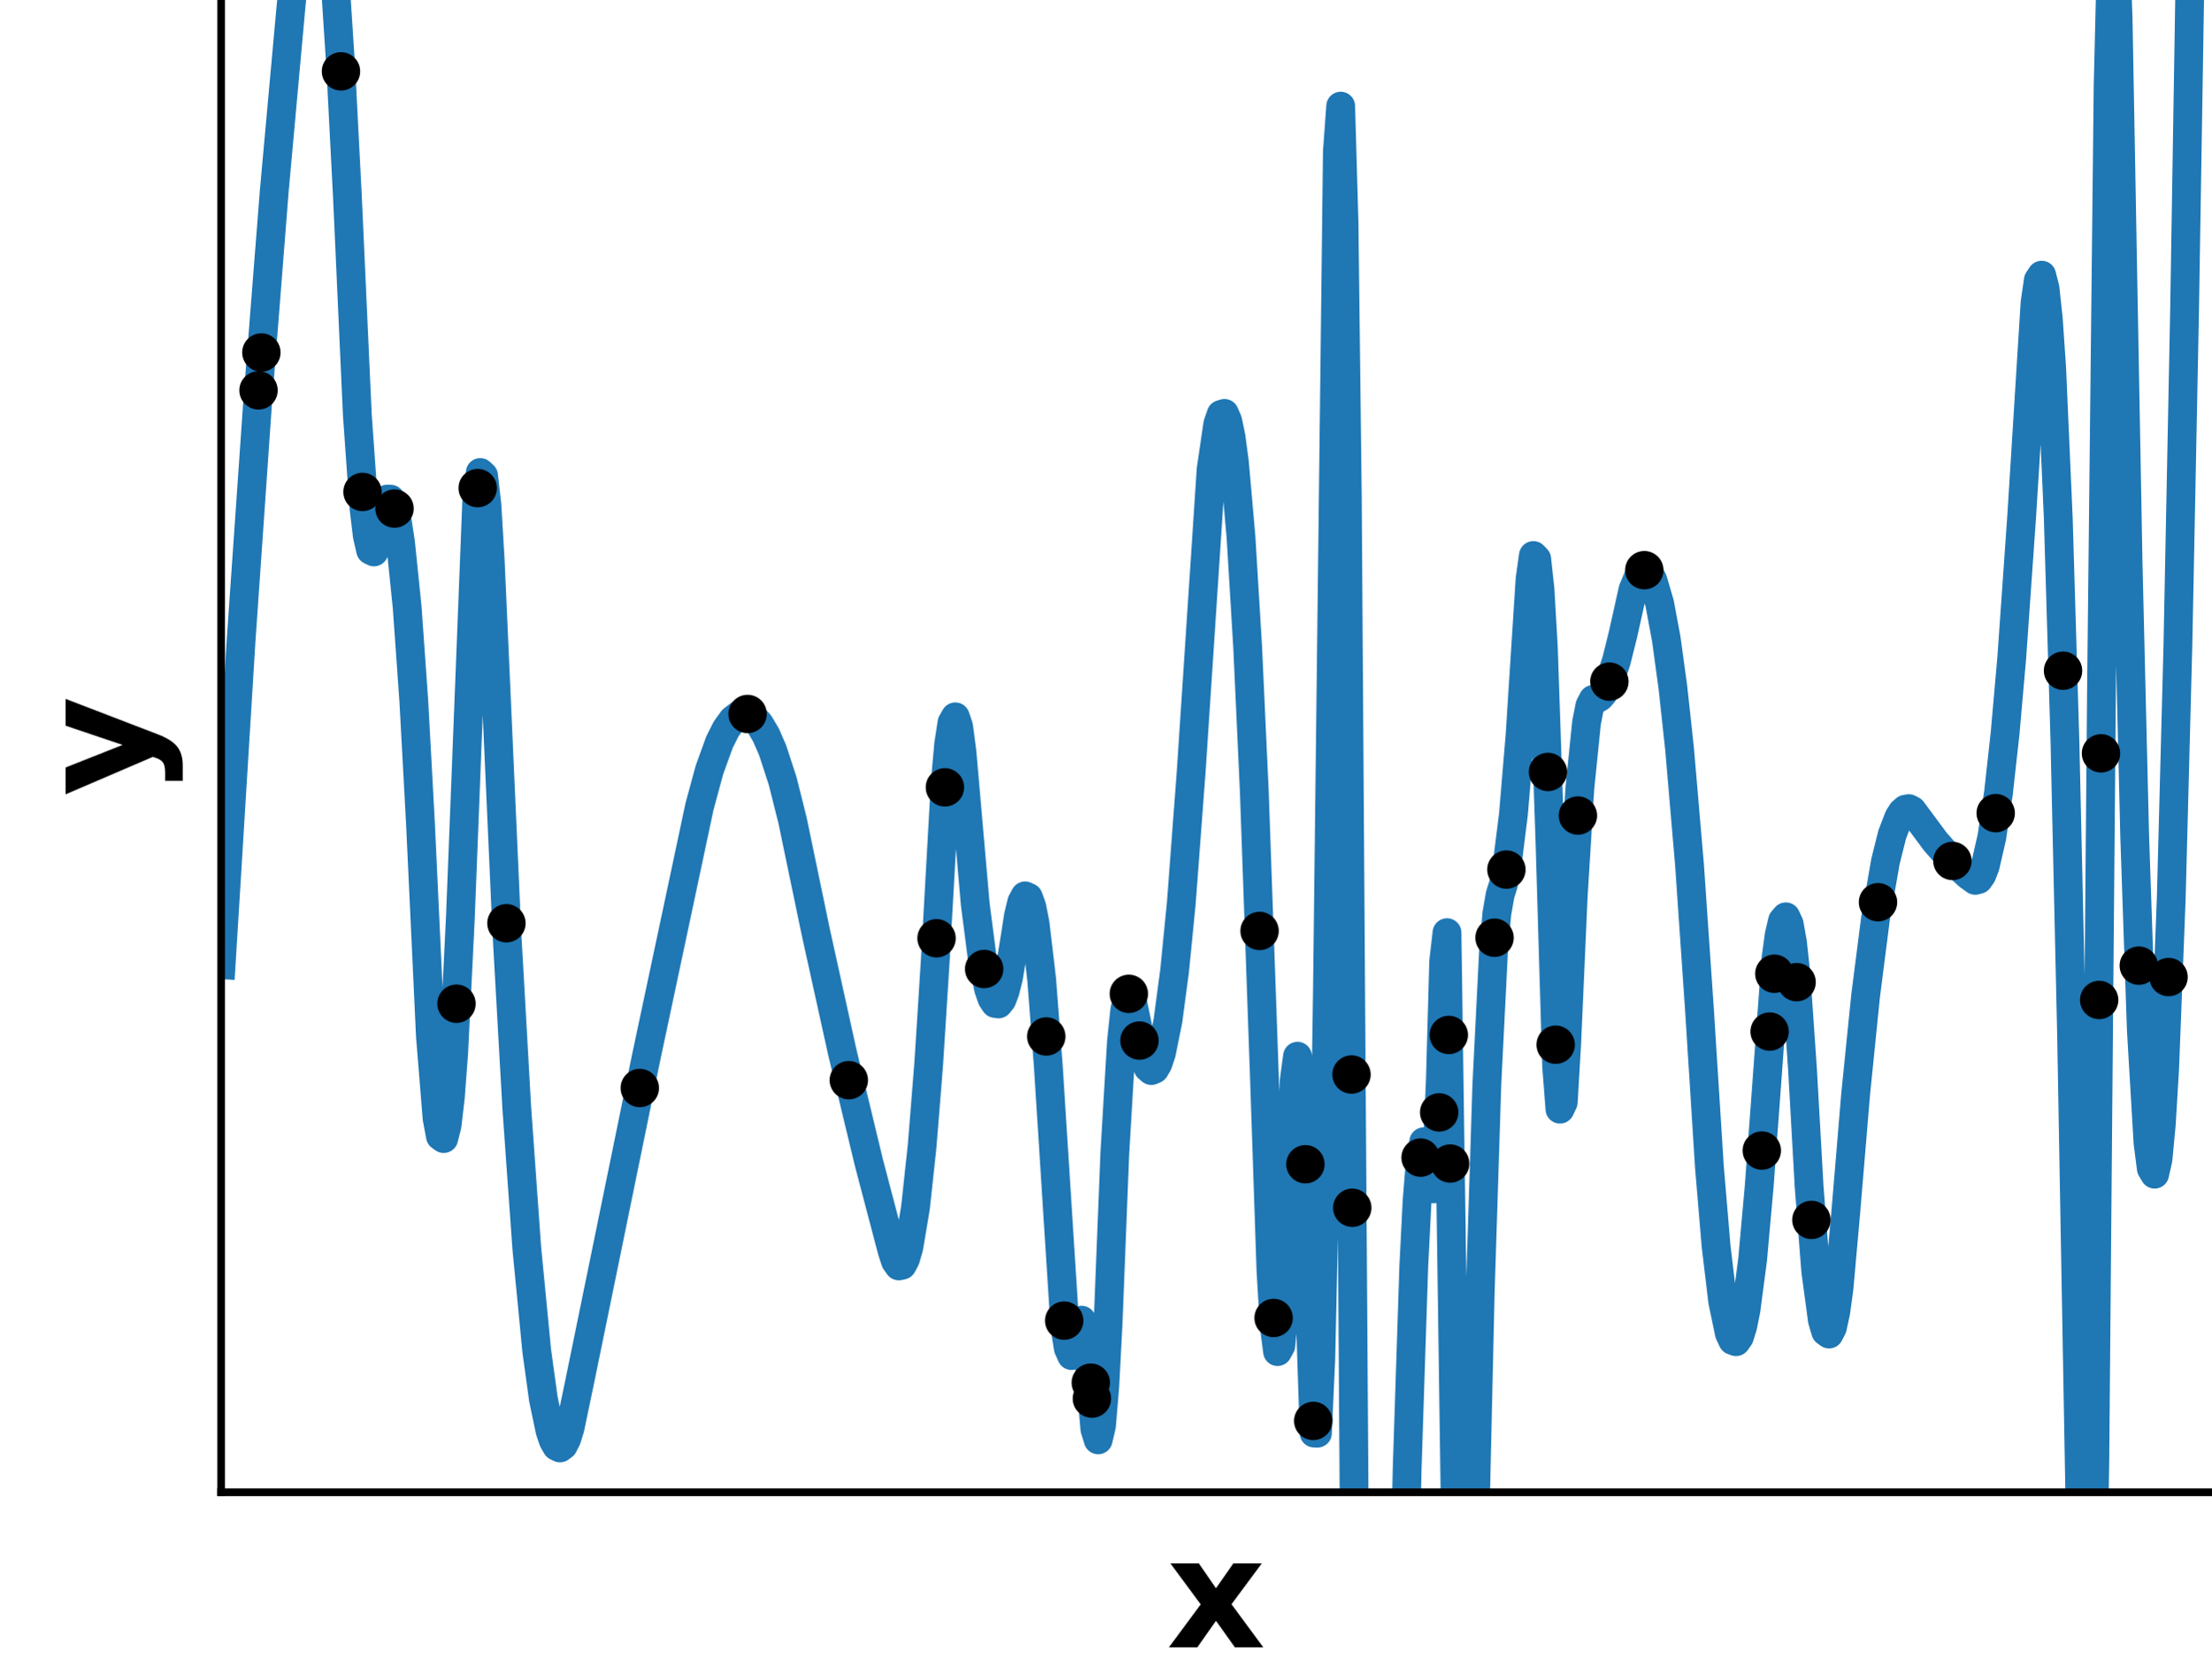
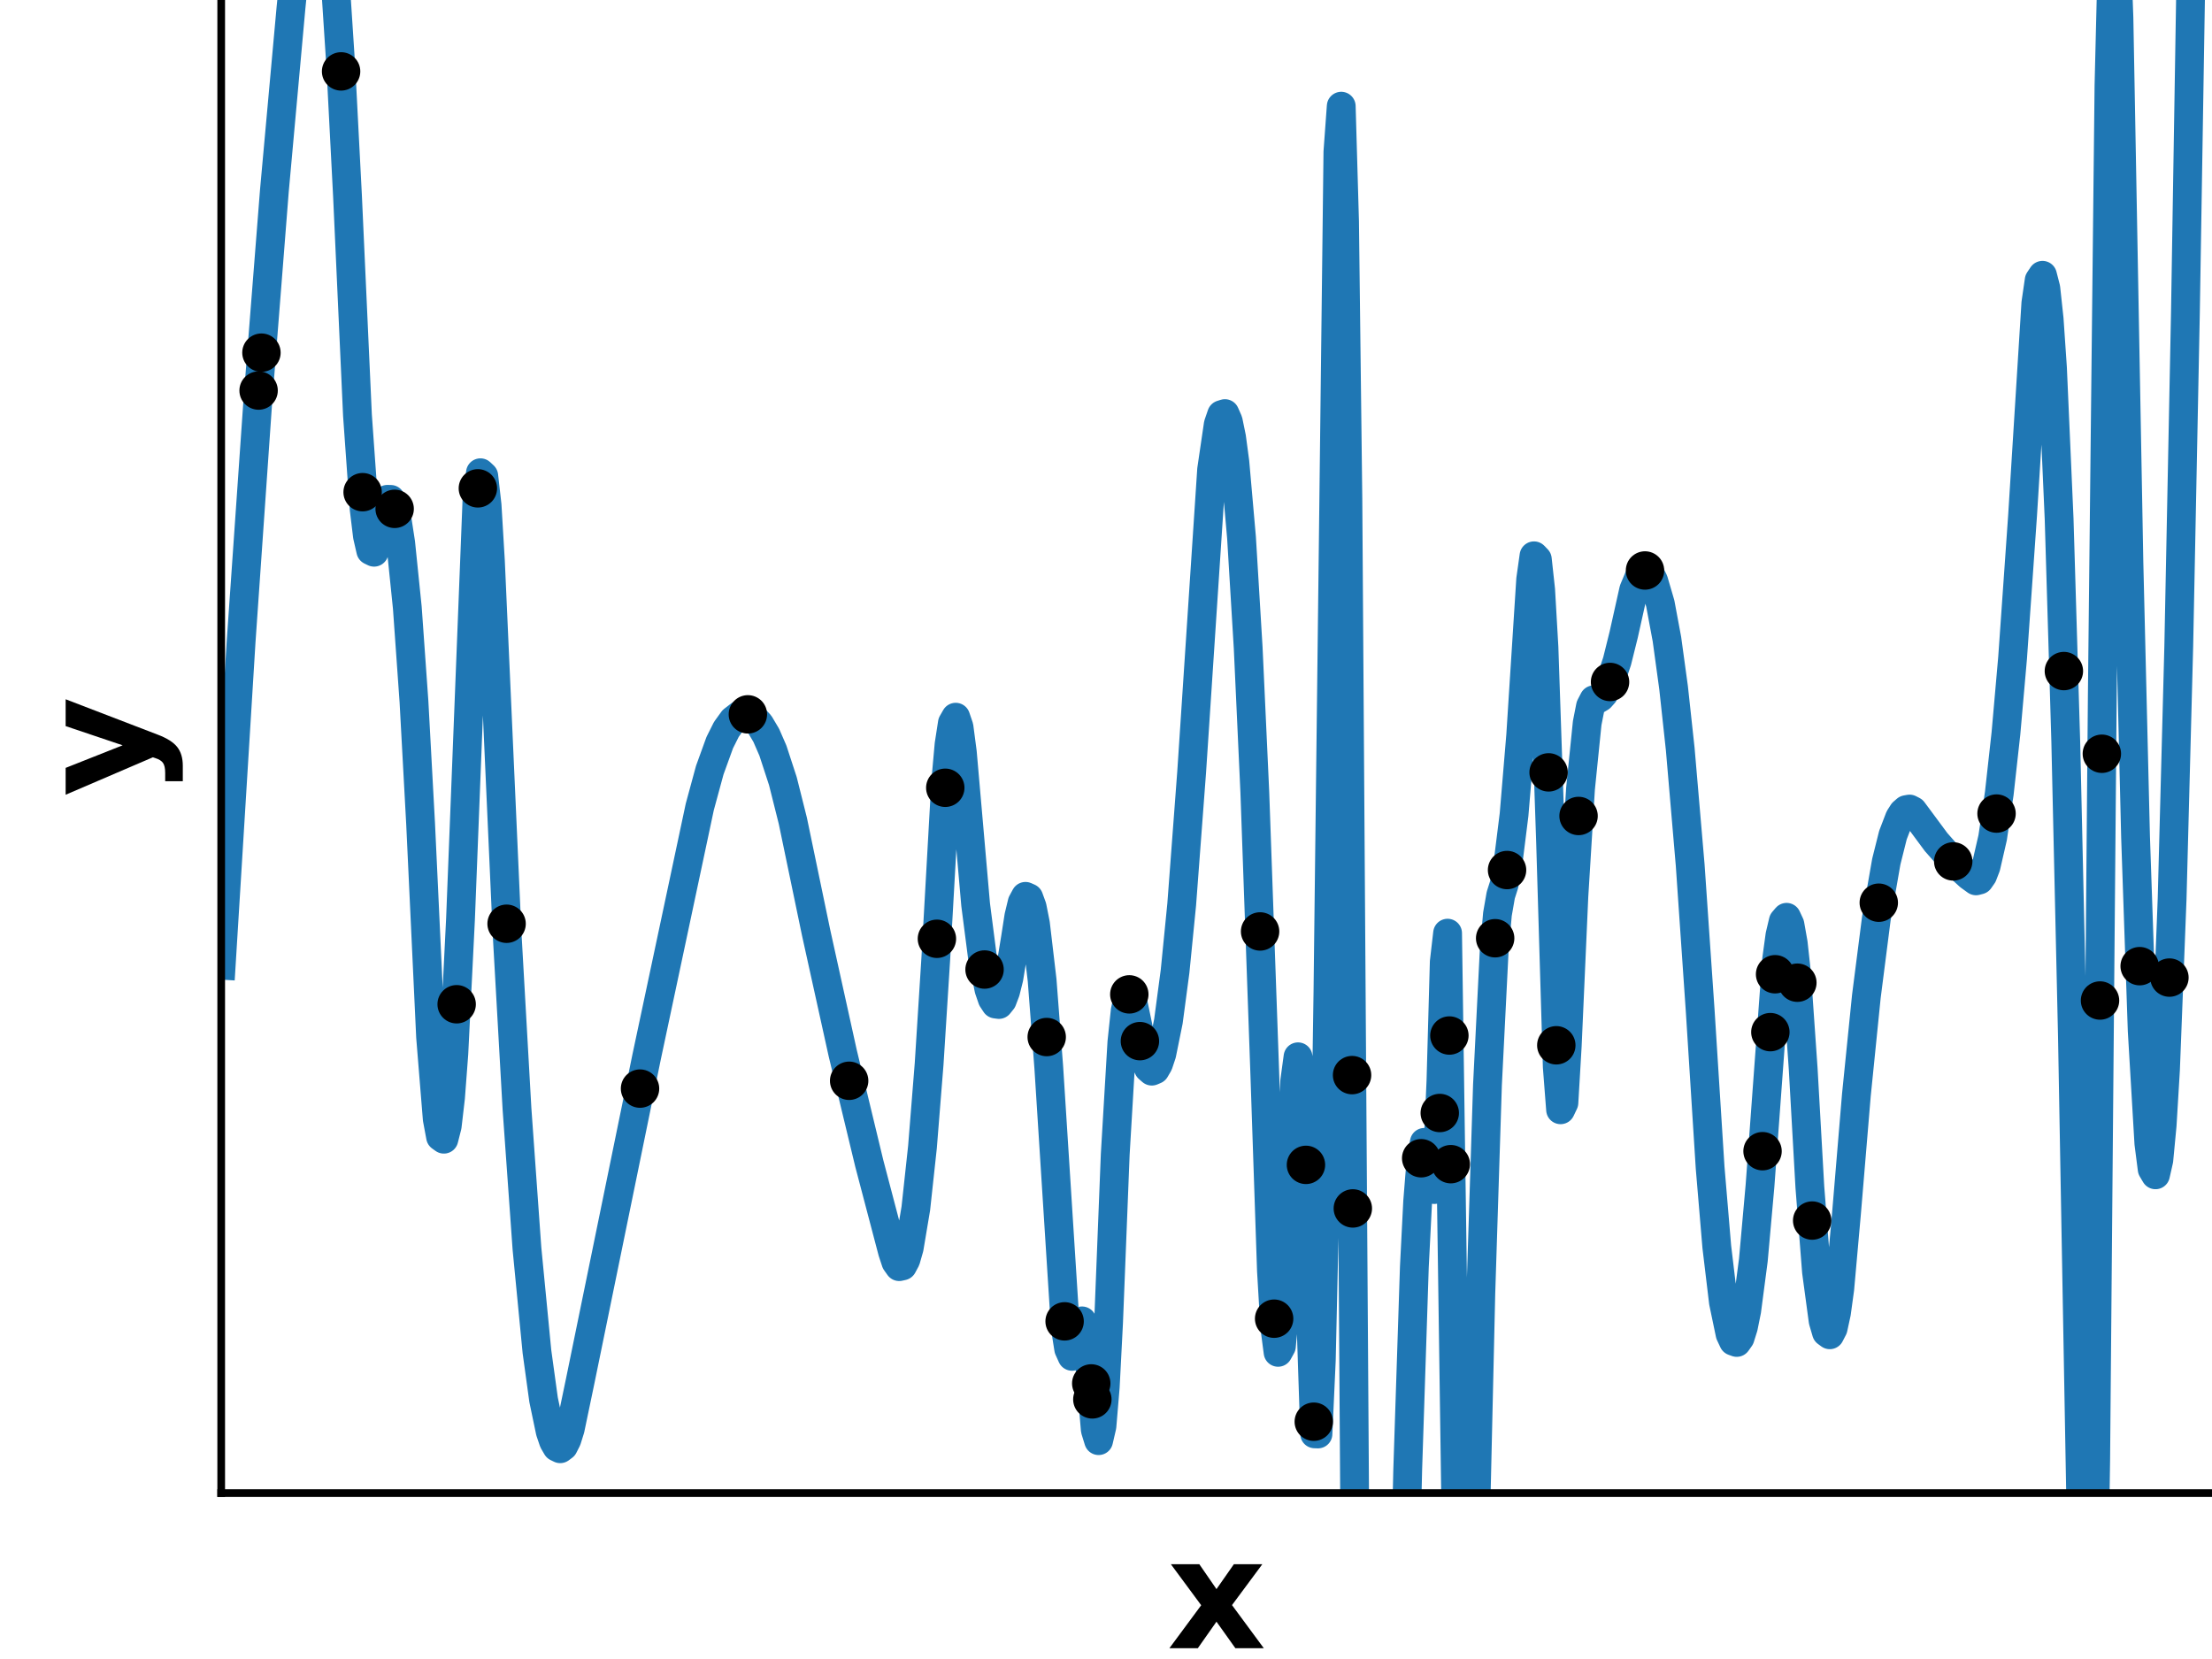
- <svg xmlns="http://www.w3.org/2000/svg" xmlns:xlink="http://www.w3.org/1999/xlink" height="172.8pt" version="1.1" viewBox="0 0 230.4 172.8" width="230.4pt">
+ <svg xmlns="http://www.w3.org/2000/svg" xmlns:xlink="http://www.w3.org/1999/xlink" width="307.2" height="230.4" version="1.1" viewBox="0 0 230.4 172.8">
  <defs>
-     <style type="text/css">
- *{stroke-linecap:butt;stroke-linejoin:round;}
-   </style>
+     <style type="text/css">*{stroke-linecap:butt;stroke-linejoin:round}</style>
  </defs>
  <g id="figure_1">
    <g id="patch_1">
-       <path d="M 0 172.8  L 230.4 172.8  L 230.4 0  L 0 0  z " style="fill:none;" />
+       <path d="M 0 172.8 L 230.4 172.8 L 230.4 0 L 0 0 z" style="fill:none" />
    </g>
    <g id="axes_1">
      <g id="patch_2">
-         <path d="M 23.04 155.52  L 230.4 155.52  L 230.4 0  L 23.04 0  z " style="fill:none;" />
+         <path d="M 23.04 155.52 L 230.4 155.52 L 230.4 0 L 23.04 0 z" style="fill:none" />
      </g>
      <g id="matplotlib.axis_1">
        <g id="text_1">
          <defs>
-             <path d="M 22.219 27.984  L 2.484 54.688  L 21 54.688  L 32.172 38.484  L 43.5 54.688  L 62.016 54.688  L 42.281 28.078  L 62.984 0  L 44.484 0  L 32.172 17.281  L 20.016 0  L 1.516 0  z " id="DejaVuSans-Bold-120" />
+             <path id="DejaVuSans-Bold-120" d="M 22.219 27.984 L 2.484 54.688 L 21 54.688 L 32.172 38.484 L 43.5 54.688 L 62.016 54.688 L 42.281 28.078 L 62.984 0 L 44.484 0 L 32.172 17.281 L 20.016 0 L 1.516 0 z" />
          </defs>
          <g transform="translate(121.56 171.6775)scale(0.16 -0.16)">
            <use xlink:href="#DejaVuSans-Bold-120" />
          </g>
        </g>
      </g>
      <g id="matplotlib.axis_2">
        <g id="text_2">
          <defs>
-             <path d="M 1.219 54.688  L 18.703 54.688  L 33.406 17.578  L 45.906 54.688  L 63.375 54.688  L 40.375 -5.172  Q 36.922 -14.312 32.297 -17.938  Q 27.688 -21.578 20.125 -21.578  L 10.016 -21.578  L 10.016 -10.109  L 15.484 -10.109  Q 19.922 -10.109 21.938 -8.688  Q 23.969 -7.281 25.094 -3.609  L 25.594 -2.094  z " id="DejaVuSans-Bold-121" />
+             <path id="DejaVuSans-Bold-121" d="M 1.219 54.688 L 18.703 54.688 L 33.406 17.578 L 45.906 54.688 L 63.375 54.688 L 40.375 -5.172 Q 36.922 -14.312 32.297 -17.938 Q 27.688 -21.578 20.125 -21.578 L 10.016 -21.578 L 10.016 -10.109 L 15.484 -10.109 Q 19.922 -10.109 21.938 -8.688 Q 23.969 -7.281 25.094 -3.609 L 25.594 -2.094 z" />
          </defs>
          <g transform="translate(15.5875 82.975)rotate(-90)scale(0.16 -0.16)">
            <use xlink:href="#DejaVuSans-Bold-121" />
          </g>
        </g>
      </g>
      <g id="line2d_1">
-         <path clip-path="url(#p78186a817b)" d="M 23.04 100.534  L 25.117 66.787  L 26.848 41.873  L 28.579 19.876  L 30.31 0.797  L 30.489 -1  M 34.981 -1  L 35.502 6.989  L 36.195 20.399  L 37.233 43.25  L 37.926 52.984  L 38.272 55.838  L 38.618 57.35  L 38.964 57.519  L 39.31 56.347  L 40.003 52.753  L 40.349 52.01  L 40.695 52.016  L 41.041 52.772  L 41.387 54.279  L 41.734 56.535  L 42.426 63.298  L 43.118 73.061  L 43.811 85.823  L 44.849 108.002  L 45.542 116.55  L 45.888 118.409  L 46.234 118.657  L 46.58 117.295  L 46.926 114.322  L 47.272 109.739  L 47.965 95.742  L 49.696 51.653  L 50.042 49.241  L 50.388 49.566  L 50.734 52.626  L 51.08 58.423  L 52.811 97.11  L 53.85 115.498  L 54.888 130.054  L 55.927 140.778  L 56.619 145.798  L 57.312 149.116  L 57.658 150.136  L 58.004 150.73  L 58.35 150.899  L 58.696 150.642  L 59.042 149.959  L 59.389 148.85  L 60.427 143.876  L 67.351 110.093  L 72.889 84.044  L 73.928 80.22  L 74.967 77.351  L 75.659 75.969  L 76.351 75.012  L 77.044 74.479  L 77.736 74.37  L 78.428 74.686  L 79.121 75.427  L 79.813 76.592  L 80.505 78.182  L 81.544 81.362  L 82.582 85.498  L 85.006 97.146  L 87.775 109.687  L 90.545 121.187  L 92.968 130.396  L 93.314 131.445  L 93.66 131.932  L 94.006 131.854  L 94.352 131.208  L 94.699 129.996  L 95.391 125.871  L 96.083 119.48  L 96.776 110.823  L 97.468 99.899  L 98.507 81.398  L 98.853 77.542  L 99.199 75.31  L 99.545 74.703  L 99.891 75.722  L 100.237 78.366  L 101.622 94.227  L 102.315 99.595  L 103.007 103.045  L 103.353 104.051  L 103.699 104.578  L 104.045 104.626  L 104.392 104.194  L 104.738 103.282  L 105.084 101.892  L 105.776 97.672  L 106.122 95.441  L 106.469 94.004  L 106.815 93.363  L 107.161 93.518  L 107.507 94.468  L 107.853 96.214  L 108.546 102.093  L 109.238 111.155  L 110.969 138.331  L 111.315 140.505  L 111.661 141.274  L 112.007 140.641  L 112.354 138.686  L 112.7 137.582  L 113.046 138.3  L 113.392 140.84  L 114.085 148.934  L 114.431 150.056  L 114.777 148.563  L 115.123 144.455  L 115.469 137.732  L 116.162 120.235  L 116.854 108.563  L 117.2 105.279  L 117.546 103.697  L 117.892 103.817  L 119.277 110.522  L 119.623 111.268  L 119.97 111.569  L 120.316 111.423  L 120.662 110.831  L 121.008 109.793  L 121.7 106.38  L 122.393 101.182  L 123.085 94.2  L 124.124 80.383  L 126.201 48.909  L 126.893 44.197  L 127.239 43.189  L 127.585 43.079  L 127.932 43.867  L 128.278 45.554  L 128.624 48.139  L 129.316 56.004  L 130.009 67.464  L 130.701 82.516  L 131.74 111.833  L 132.432 132.348  L 132.778 138.23  L 133.124 140.858  L 133.47 140.231  L 133.817 136.351  L 134.163 129.216  L 134.855 112.614  L 135.201 110.075  L 135.548 111.825  L 135.894 117.864  L 136.932 149.348  L 137.278 149.36  L 137.625 141.698  L 137.971 126.362  L 138.317 103.351  L 139.355 15.828  L 139.702 11.061  L 140.048 23.077  L 140.394 51.876  L 141.216 173.8  M 146.149 173.8  L 146.625 153.134  L 147.318 131.964  L 147.664 125.134  L 148.01 120.808  L 148.356 118.986  L 148.702 119.668  L 149.048 122.775  L 149.395 123.903  L 149.741 120.514  L 150.087 112.61  L 150.433 100.189  L 150.779 97.198  L 151.877 173.8  M 153.342 173.8  L 154.241 134.733  L 154.933 113.008  L 155.626 99.175  L 155.972 95.218  L 156.318 93.233  L 156.664 92.149  L 157.01 90.398  L 157.703 84.852  L 158.395 76.58  L 159.434 60.347  L 159.78 57.892  L 160.126 58.251  L 160.472 61.425  L 160.818 67.414  L 161.511 87.834  L 162.203 111.125  L 162.549 115.593  L 162.895 114.867  L 163.242 108.948  L 163.934 93.355  L 164.626 82.142  L 165.319 75.319  L 165.665 73.555  L 166.011 72.888  L 166.357 72.852  L 166.703 72.647  L 167.05 72.259  L 167.742 70.934  L 168.434 68.877  L 169.127 66.09  L 170.165 61.433  L 170.858 59.78  L 171.204 59.457  L 171.55 59.469  L 171.896 59.815  L 172.242 60.498  L 172.935 62.868  L 173.627 66.579  L 174.319 71.631  L 175.012 78.023  L 176.05 90.127  L 177.089 105.247  L 178.127 121.64  L 178.82 129.869  L 179.512 135.644  L 180.204 138.963  L 180.551 139.702  L 180.897 139.827  L 181.243 139.339  L 181.589 138.236  L 181.935 136.52  L 182.628 131.246  L 183.32 123.517  L 185.051 99.947  L 185.397 97.419  L 185.743 95.952  L 186.089 95.546  L 186.436 96.29  L 186.782 98.243  L 187.128 101.405  L 187.82 111.355  L 188.513 123.642  L 189.205 132.468  L 189.897 137.597  L 190.243 138.775  L 190.59 139.029  L 190.936 138.358  L 191.282 136.764  L 191.628 134.245  L 192.321 126.481  L 193.359 114.058  L 194.398 103.794  L 195.436 95.69  L 196.475 89.745  L 197.167 86.981  L 197.859 85.177  L 198.206 84.634  L 198.552 84.332  L 198.898 84.269  L 199.244 84.447  L 199.936 85.378  L 201.667 87.717  L 203.398 89.674  L 205.129 91.248  L 205.821 91.748  L 206.168 91.657  L 206.514 91.163  L 206.86 90.265  L 207.552 87.256  L 208.245 82.63  L 208.937 76.389  L 209.629 68.531  L 210.668 53.714  L 212.053 31.57  L 212.399 29.19  L 212.745 28.674  L 213.091 30.021  L 213.437 33.232  L 213.784 38.306  L 214.476 54.045  L 215.168 77.238  L 215.861 107.884  L 217.042 173.8  M 217.951 173.8  L 218.284 152.183  L 218.976 72.177  L 219.669 8.902  L 219.912 -1  M 220.602 -1  L 220.707 1.847  L 221.746 58.565  L 222.438 87.188  L 223.13 107.363  L 223.823 119.089  L 224.169 121.784  L 224.515 122.368  L 224.861 120.839  L 225.207 117.198  L 225.554 111.445  L 226.246 93.603  L 226.938 67.313  L 227.631 32.575  L 228.176 -1  L 228.176 -1  " style="fill:none;stroke:#1f77b4;stroke-linecap:square;stroke-width:3;" />
+         <path d="M 23.04 100.534 L 25.117 66.787 L 26.848 41.873 L 28.579 19.876 L 30.31 0.797 L 30.489 -1 M 34.981 -1 L 35.502 6.989 L 36.195 20.399 L 37.233 43.25 L 37.926 52.984 L 38.272 55.838 L 38.618 57.35 L 38.964 57.519 L 39.31 56.347 L 40.003 52.753 L 40.349 52.01 L 40.695 52.016 L 41.041 52.772 L 41.387 54.279 L 41.734 56.535 L 42.426 63.298 L 43.118 73.061 L 43.811 85.823 L 44.849 108.002 L 45.542 116.55 L 45.888 118.409 L 46.234 118.657 L 46.58 117.295 L 46.926 114.322 L 47.272 109.739 L 47.965 95.742 L 49.696 51.653 L 50.042 49.241 L 50.388 49.566 L 50.734 52.626 L 51.08 58.423 L 52.811 97.11 L 53.85 115.498 L 54.888 130.054 L 55.927 140.778 L 56.619 145.798 L 57.312 149.116 L 57.658 150.136 L 58.004 150.73 L 58.35 150.899 L 58.696 150.642 L 59.042 149.959 L 59.389 148.85 L 60.427 143.876 L 67.351 110.093 L 72.889 84.044 L 73.928 80.22 L 74.967 77.351 L 75.659 75.969 L 76.351 75.012 L 77.044 74.479 L 77.736 74.37 L 78.428 74.686 L 79.121 75.427 L 79.813 76.592 L 80.505 78.182 L 81.544 81.362 L 82.582 85.498 L 85.006 97.146 L 87.775 109.687 L 90.545 121.187 L 92.968 130.396 L 93.314 131.445 L 93.66 131.932 L 94.006 131.854 L 94.352 131.208 L 94.699 129.996 L 95.391 125.871 L 96.083 119.48 L 96.776 110.823 L 97.468 99.899 L 98.507 81.398 L 98.853 77.542 L 99.199 75.31 L 99.545 74.703 L 99.891 75.722 L 100.237 78.366 L 101.622 94.227 L 102.315 99.595 L 103.007 103.045 L 103.353 104.051 L 103.699 104.578 L 104.045 104.626 L 104.392 104.194 L 104.738 103.282 L 105.084 101.892 L 105.776 97.672 L 106.122 95.441 L 106.469 94.004 L 106.815 93.363 L 107.161 93.518 L 107.507 94.468 L 107.853 96.214 L 108.546 102.093 L 109.238 111.155 L 110.969 138.331 L 111.315 140.505 L 111.661 141.274 L 112.007 140.641 L 112.354 138.686 L 112.7 137.582 L 113.046 138.3 L 113.392 140.84 L 114.085 148.934 L 114.431 150.056 L 114.777 148.563 L 115.123 144.455 L 115.469 137.732 L 116.162 120.235 L 116.854 108.563 L 117.2 105.279 L 117.546 103.697 L 117.892 103.817 L 119.277 110.522 L 119.623 111.268 L 119.97 111.569 L 120.316 111.423 L 120.662 110.831 L 121.008 109.793 L 121.7 106.38 L 122.393 101.182 L 123.085 94.2 L 124.124 80.383 L 126.201 48.909 L 126.893 44.197 L 127.239 43.189 L 127.585 43.079 L 127.932 43.867 L 128.278 45.554 L 128.624 48.139 L 129.316 56.004 L 130.009 67.464 L 130.701 82.516 L 131.74 111.833 L 132.432 132.348 L 132.778 138.23 L 133.124 140.858 L 133.47 140.231 L 133.817 136.351 L 134.163 129.216 L 134.855 112.614 L 135.201 110.075 L 135.548 111.825 L 135.894 117.864 L 136.932 149.348 L 137.278 149.36 L 137.625 141.698 L 137.971 126.362 L 138.317 103.351 L 139.355 15.828 L 139.702 11.061 L 140.048 23.077 L 140.394 51.876 L 141.216 173.8 M 146.149 173.8 L 146.625 153.134 L 147.318 131.964 L 147.664 125.134 L 148.01 120.808 L 148.356 118.986 L 148.702 119.668 L 149.048 122.775 L 149.395 123.903 L 149.741 120.514 L 150.087 112.61 L 150.433 100.189 L 150.779 97.198 L 151.877 173.8 M 153.342 173.8 L 154.241 134.733 L 154.933 113.008 L 155.626 99.175 L 155.972 95.218 L 156.318 93.233 L 156.664 92.149 L 157.01 90.398 L 157.703 84.852 L 158.395 76.58 L 159.434 60.347 L 159.78 57.892 L 160.126 58.251 L 160.472 61.425 L 160.818 67.414 L 161.511 87.834 L 162.203 111.125 L 162.549 115.593 L 162.895 114.867 L 163.242 108.948 L 163.934 93.355 L 164.626 82.142 L 165.319 75.319 L 165.665 73.555 L 166.011 72.888 L 166.357 72.852 L 166.703 72.647 L 167.05 72.259 L 167.742 70.934 L 168.434 68.877 L 169.127 66.09 L 170.165 61.433 L 170.858 59.78 L 171.204 59.457 L 171.55 59.469 L 171.896 59.815 L 172.242 60.498 L 172.935 62.868 L 173.627 66.579 L 174.319 71.631 L 175.012 78.023 L 176.05 90.127 L 177.089 105.247 L 178.127 121.64 L 178.82 129.869 L 179.512 135.644 L 180.204 138.963 L 180.551 139.702 L 180.897 139.827 L 181.243 139.339 L 181.589 138.236 L 181.935 136.52 L 182.628 131.246 L 183.32 123.517 L 185.051 99.947 L 185.397 97.419 L 185.743 95.952 L 186.089 95.546 L 186.436 96.29 L 186.782 98.243 L 187.128 101.405 L 187.82 111.355 L 188.513 123.642 L 189.205 132.468 L 189.897 137.597 L 190.243 138.775 L 190.59 139.029 L 190.936 138.358 L 191.282 136.764 L 191.628 134.245 L 192.321 126.481 L 193.359 114.058 L 194.398 103.794 L 195.436 95.69 L 196.475 89.745 L 197.167 86.981 L 197.859 85.177 L 198.206 84.634 L 198.552 84.332 L 198.898 84.269 L 199.244 84.447 L 199.936 85.378 L 201.667 87.717 L 203.398 89.674 L 205.129 91.248 L 205.821 91.748 L 206.168 91.657 L 206.514 91.163 L 206.86 90.265 L 207.552 87.256 L 208.245 82.63 L 208.937 76.389 L 209.629 68.531 L 210.668 53.714 L 212.053 31.57 L 212.399 29.19 L 212.745 28.674 L 213.091 30.021 L 213.437 33.232 L 213.784 38.306 L 214.476 54.045 L 215.168 77.238 L 215.861 107.884 L 217.042 173.8 M 217.951 173.8 L 218.284 152.183 L 218.976 72.177 L 219.669 8.902 L 219.912 -1 M 220.602 -1 L 220.707 1.847 L 221.746 58.565 L 222.438 87.188 L 223.13 107.363 L 223.823 119.089 L 224.169 121.784 L 224.515 122.368 L 224.861 120.839 L 225.207 117.198 L 225.554 111.445 L 226.246 93.603 L 226.938 67.313 L 227.631 32.575 L 228.176 -1 L 228.176 -1" clip-path="url(#p78186a817b)" style="fill:none;stroke:#1f77b4;stroke-linecap:square;stroke-width:3" />
      </g>
      <g id="patch_3">
-         <path d="M 23.04 155.52  L 23.04 0  " style="fill:none;stroke:#000000;stroke-linecap:square;stroke-linejoin:miter;stroke-width:0.8;" />
+         <path d="M 23.04 155.52 L 23.04 0" style="fill:none;stroke:#000;stroke-linecap:square;stroke-linejoin:miter;stroke-width:.8" />
      </g>
      <g id="patch_4">
-         <path d="M 23.04 155.52  L 230.4 155.52  " style="fill:none;stroke:#000000;stroke-linecap:square;stroke-linejoin:miter;stroke-width:0.8;" />
+         <path d="M 23.04 155.52 L 230.4 155.52" style="fill:none;stroke:#000;stroke-linecap:square;stroke-linejoin:miter;stroke-width:.8" />
      </g>
      <g id="PathCollection_1">
        <defs>
-           <path d="M 0 1.5  C 0.398 1.5 0.779 1.342 1.061 1.061  C 1.342 0.779 1.5 0.398 1.5 0  C 1.5 -0.398 1.342 -0.779 1.061 -1.061  C 0.779 -1.342 0.398 -1.5 0 -1.5  C -0.398 -1.5 -0.779 -1.342 -1.061 -1.061  C -1.342 -0.779 -1.5 -0.398 -1.5 0  C -1.5 0.398 -1.342 0.779 -1.061 1.061  C -0.779 1.342 -0.398 1.5 0 1.5  z " id="mc5483ca9e4" style="stroke:#000000;" />
+           <path id="mc5483ca9e4" d="M 0 1.5 C 0.398 1.5 0.779 1.342 1.061 1.061 C 1.342 0.779 1.5 0.398 1.5 0 C 1.5 -0.398 1.342 -0.779 1.061 -1.061 C 0.779 -1.342 0.398 -1.5 0 -1.5 C -0.398 -1.5 -0.779 -1.342 -1.061 -1.061 C -1.342 -0.779 -1.5 -0.398 -1.5 0 C -1.5 0.398 -1.342 0.779 -1.061 1.061 C -0.779 1.342 -0.398 1.5 0 1.5 z" style="stroke:#000" />
        </defs>
        <g clip-path="url(#p78186a817b)">
-           <use style="stroke:#000000;" x="136.842" xlink:href="#mc5483ca9e4" y="148.083" />
-           <use style="stroke:#000000;" x="171.342" xlink:href="#mc5483ca9e4" y="59.421" />
-           <use style="stroke:#000000;" x="148.029" xlink:href="#mc5483ca9e4" y="120.642" />
-           <use style="stroke:#000000;" x="136.027" xlink:href="#mc5483ca9e4" y="121.332" />
-           <use style="stroke:#000000;" x="110.889" xlink:href="#mc5483ca9e4" y="137.631" />
-           <use style="stroke:#000000;" x="156.973" xlink:href="#mc5483ca9e4" y="90.623" />
-           <use style="stroke:#000000;" x="113.778" xlink:href="#mc5483ca9e4" y="145.758" />
-           <use style="stroke:#000000;" x="207.958" xlink:href="#mc5483ca9e4" y="84.741" />
-           <use style="stroke:#000000;" x="222.865" xlink:href="#mc5483ca9e4" y="100.634" />
-           <use style="stroke:#000000;" x="102.55" xlink:href="#mc5483ca9e4" y="100.986" />
-           <use style="stroke:#000000;" x="187.212" xlink:href="#mc5483ca9e4" y="102.357" />
-           <use style="stroke:#000000;" x="132.712" xlink:href="#mc5483ca9e4" y="137.353" />
-           <use style="stroke:#000000;" x="140.83" xlink:href="#mc5483ca9e4" y="111.983" />
-           <use style="stroke:#000000;" x="214.972" xlink:href="#mc5483ca9e4" y="69.898" />
-           <use style="stroke:#000000;" x="37.77" xlink:href="#mc5483ca9e4" y="51.265" />
-           <use style="stroke:#000000;" x="41.107" xlink:href="#mc5483ca9e4" y="53.001" />
-           <use style="stroke:#000000;" x="27.232" xlink:href="#mc5483ca9e4" y="36.734" />
-           <use style="stroke:#000000;" x="195.692" xlink:href="#mc5483ca9e4" y="94.025" />
-           <use style="stroke:#000000;" x="184.399" xlink:href="#mc5483ca9e4" y="107.507" />
-           <use style="stroke:#000000;" x="203.446" xlink:href="#mc5483ca9e4" y="89.723" />
-           <use style="stroke:#000000;" x="225.966" xlink:href="#mc5483ca9e4" y="101.825" />
-           <use style="stroke:#000000;" x="188.754" xlink:href="#mc5483ca9e4" y="127.133" />
-           <use style="stroke:#000000;" x="118.732" xlink:href="#mc5483ca9e4" y="108.444" />
-           <use style="stroke:#000000;" x="184.891" xlink:href="#mc5483ca9e4" y="101.477" />
-           <use style="stroke:#000000;" x="47.565" xlink:href="#mc5483ca9e4" y="104.602" />
-           <use style="stroke:#000000;" x="155.734" xlink:href="#mc5483ca9e4" y="97.726" />
-           <use style="stroke:#000000;" x="52.766" xlink:href="#mc5483ca9e4" y="96.217" />
-           <use style="stroke:#000000;" x="218.927" xlink:href="#mc5483ca9e4" y="78.51" />
-           <use style="stroke:#000000;" x="131.25" xlink:href="#mc5483ca9e4" y="97.019" />
-           <use style="stroke:#000000;" x="109.024" xlink:href="#mc5483ca9e4" y="108.018" />
-           <use style="stroke:#000000;" x="77.898" xlink:href="#mc5483ca9e4" y="74.406" />
-           <use style="stroke:#000000;" x="183.585" xlink:href="#mc5483ca9e4" y="119.907" />
-           <use style="stroke:#000000;" x="117.627" xlink:href="#mc5483ca9e4" y="103.573" />
-           <use style="stroke:#000000;" x="140.91" xlink:href="#mc5483ca9e4" y="125.869" />
-           <use style="stroke:#000000;" x="26.936" xlink:href="#mc5483ca9e4" y="40.68" />
-           <use style="stroke:#000000;" x="151.113" xlink:href="#mc5483ca9e4" y="121.259" />
-           <use style="stroke:#000000;" x="149.964" xlink:href="#mc5483ca9e4" y="115.93" />
-           <use style="stroke:#000000;" x="150.967" xlink:href="#mc5483ca9e4" y="107.859" />
-           <use style="stroke:#000000;" x="218.736" xlink:href="#mc5483ca9e4" y="104.213" />
-           <use style="stroke:#000000;" x="164.422" xlink:href="#mc5483ca9e4" y="84.991" />
-           <use style="stroke:#000000;" x="97.588" xlink:href="#mc5483ca9e4" y="97.783" />
-           <use style="stroke:#000000;" x="113.663" xlink:href="#mc5483ca9e4" y="144.097" />
-           <use style="stroke:#000000;" x="167.701" xlink:href="#mc5483ca9e4" y="71.033" />
-           <use style="stroke:#000000;" x="35.528" xlink:href="#mc5483ca9e4" y="7.437" />
-           <use style="stroke:#000000;" x="161.301" xlink:href="#mc5483ca9e4" y="80.45" />
-           <use style="stroke:#000000;" x="162.103" xlink:href="#mc5483ca9e4" y="108.876" />
-           <use style="stroke:#000000;" x="66.665" xlink:href="#mc5483ca9e4" y="113.388" />
-           <use style="stroke:#000000;" x="49.774" xlink:href="#mc5483ca9e4" y="50.866" />
-           <use style="stroke:#000000;" x="88.447" xlink:href="#mc5483ca9e4" y="112.573" />
-           <use style="stroke:#000000;" x="98.459" xlink:href="#mc5483ca9e4" y="82.054" />
+           <use style="stroke:#000" x="136.842" y="148.083" xlink:href="#mc5483ca9e4" />
+           <use style="stroke:#000" x="171.342" y="59.421" xlink:href="#mc5483ca9e4" />
+           <use style="stroke:#000" x="148.029" y="120.642" xlink:href="#mc5483ca9e4" />
+           <use style="stroke:#000" x="136.027" y="121.332" xlink:href="#mc5483ca9e4" />
+           <use style="stroke:#000" x="110.889" y="137.631" xlink:href="#mc5483ca9e4" />
+           <use style="stroke:#000" x="156.973" y="90.623" xlink:href="#mc5483ca9e4" />
+           <use style="stroke:#000" x="113.778" y="145.758" xlink:href="#mc5483ca9e4" />
+           <use style="stroke:#000" x="207.958" y="84.741" xlink:href="#mc5483ca9e4" />
+           <use style="stroke:#000" x="222.865" y="100.634" xlink:href="#mc5483ca9e4" />
+           <use style="stroke:#000" x="102.55" y="100.986" xlink:href="#mc5483ca9e4" />
+           <use style="stroke:#000" x="187.212" y="102.357" xlink:href="#mc5483ca9e4" />
+           <use style="stroke:#000" x="132.712" y="137.353" xlink:href="#mc5483ca9e4" />
+           <use style="stroke:#000" x="140.83" y="111.983" xlink:href="#mc5483ca9e4" />
+           <use style="stroke:#000" x="214.972" y="69.898" xlink:href="#mc5483ca9e4" />
+           <use style="stroke:#000" x="37.77" y="51.265" xlink:href="#mc5483ca9e4" />
+           <use style="stroke:#000" x="41.107" y="53.001" xlink:href="#mc5483ca9e4" />
+           <use style="stroke:#000" x="27.232" y="36.734" xlink:href="#mc5483ca9e4" />
+           <use style="stroke:#000" x="195.692" y="94.025" xlink:href="#mc5483ca9e4" />
+           <use style="stroke:#000" x="184.399" y="107.507" xlink:href="#mc5483ca9e4" />
+           <use style="stroke:#000" x="203.446" y="89.723" xlink:href="#mc5483ca9e4" />
+           <use style="stroke:#000" x="225.966" y="101.825" xlink:href="#mc5483ca9e4" />
+           <use style="stroke:#000" x="188.754" y="127.133" xlink:href="#mc5483ca9e4" />
+           <use style="stroke:#000" x="118.732" y="108.444" xlink:href="#mc5483ca9e4" />
+           <use style="stroke:#000" x="184.891" y="101.477" xlink:href="#mc5483ca9e4" />
+           <use style="stroke:#000" x="47.565" y="104.602" xlink:href="#mc5483ca9e4" />
+           <use style="stroke:#000" x="155.734" y="97.726" xlink:href="#mc5483ca9e4" />
+           <use style="stroke:#000" x="52.766" y="96.217" xlink:href="#mc5483ca9e4" />
+           <use style="stroke:#000" x="218.927" y="78.51" xlink:href="#mc5483ca9e4" />
+           <use style="stroke:#000" x="131.25" y="97.019" xlink:href="#mc5483ca9e4" />
+           <use style="stroke:#000" x="109.024" y="108.018" xlink:href="#mc5483ca9e4" />
+           <use style="stroke:#000" x="77.898" y="74.406" xlink:href="#mc5483ca9e4" />
+           <use style="stroke:#000" x="183.585" y="119.907" xlink:href="#mc5483ca9e4" />
+           <use style="stroke:#000" x="117.627" y="103.573" xlink:href="#mc5483ca9e4" />
+           <use style="stroke:#000" x="140.91" y="125.869" xlink:href="#mc5483ca9e4" />
+           <use style="stroke:#000" x="26.936" y="40.68" xlink:href="#mc5483ca9e4" />
+           <use style="stroke:#000" x="151.113" y="121.259" xlink:href="#mc5483ca9e4" />
+           <use style="stroke:#000" x="149.964" y="115.93" xlink:href="#mc5483ca9e4" />
+           <use style="stroke:#000" x="150.967" y="107.859" xlink:href="#mc5483ca9e4" />
+           <use style="stroke:#000" x="218.736" y="104.213" xlink:href="#mc5483ca9e4" />
+           <use style="stroke:#000" x="164.422" y="84.991" xlink:href="#mc5483ca9e4" />
+           <use style="stroke:#000" x="97.588" y="97.783" xlink:href="#mc5483ca9e4" />
+           <use style="stroke:#000" x="113.663" y="144.097" xlink:href="#mc5483ca9e4" />
+           <use style="stroke:#000" x="167.701" y="71.033" xlink:href="#mc5483ca9e4" />
+           <use style="stroke:#000" x="35.528" y="7.437" xlink:href="#mc5483ca9e4" />
+           <use style="stroke:#000" x="161.301" y="80.45" xlink:href="#mc5483ca9e4" />
+           <use style="stroke:#000" x="162.103" y="108.876" xlink:href="#mc5483ca9e4" />
+           <use style="stroke:#000" x="66.665" y="113.388" xlink:href="#mc5483ca9e4" />
+           <use style="stroke:#000" x="49.774" y="50.866" xlink:href="#mc5483ca9e4" />
+           <use style="stroke:#000" x="88.447" y="112.573" xlink:href="#mc5483ca9e4" />
+           <use style="stroke:#000" x="98.459" y="82.054" xlink:href="#mc5483ca9e4" />
        </g>
      </g>
    </g>
  </g>
  <defs>
    <clipPath id="p78186a817b">
-       <rect height="155.52" width="207.36" x="23.04" y="0" />
+       <rect width="207.36" height="155.52" x="23.04" y="0" />
    </clipPath>
  </defs>
</svg>
